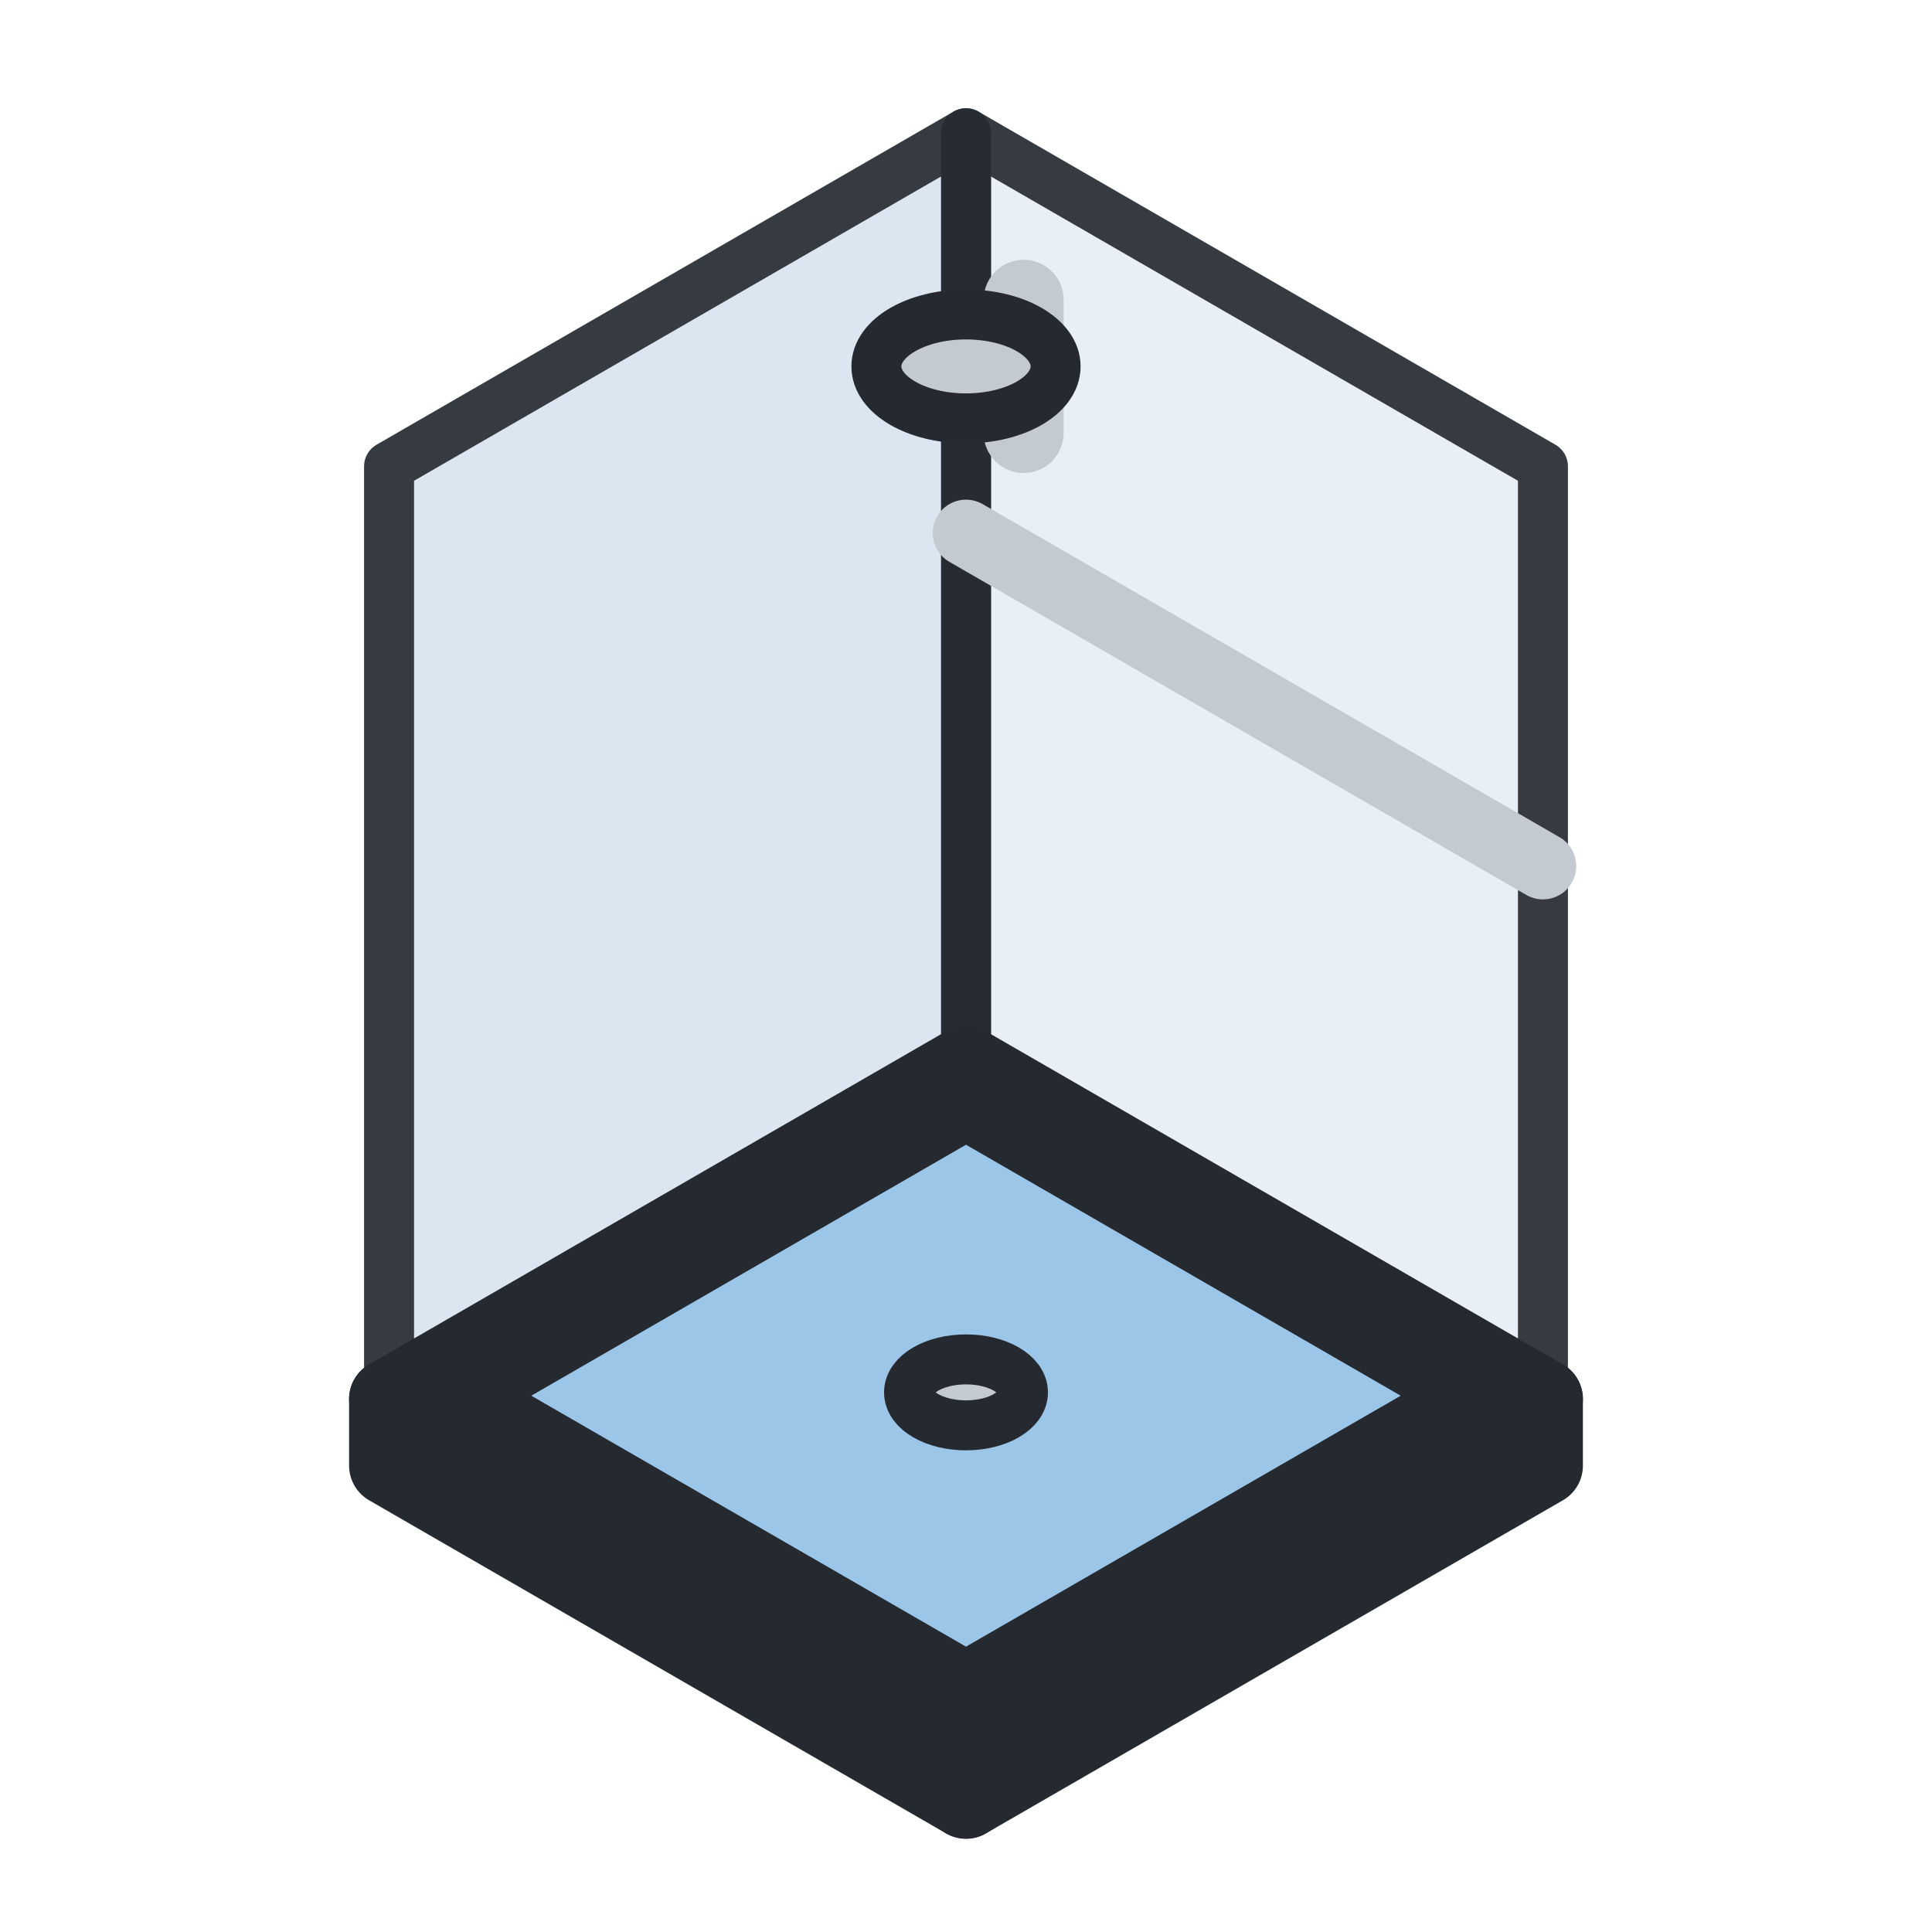
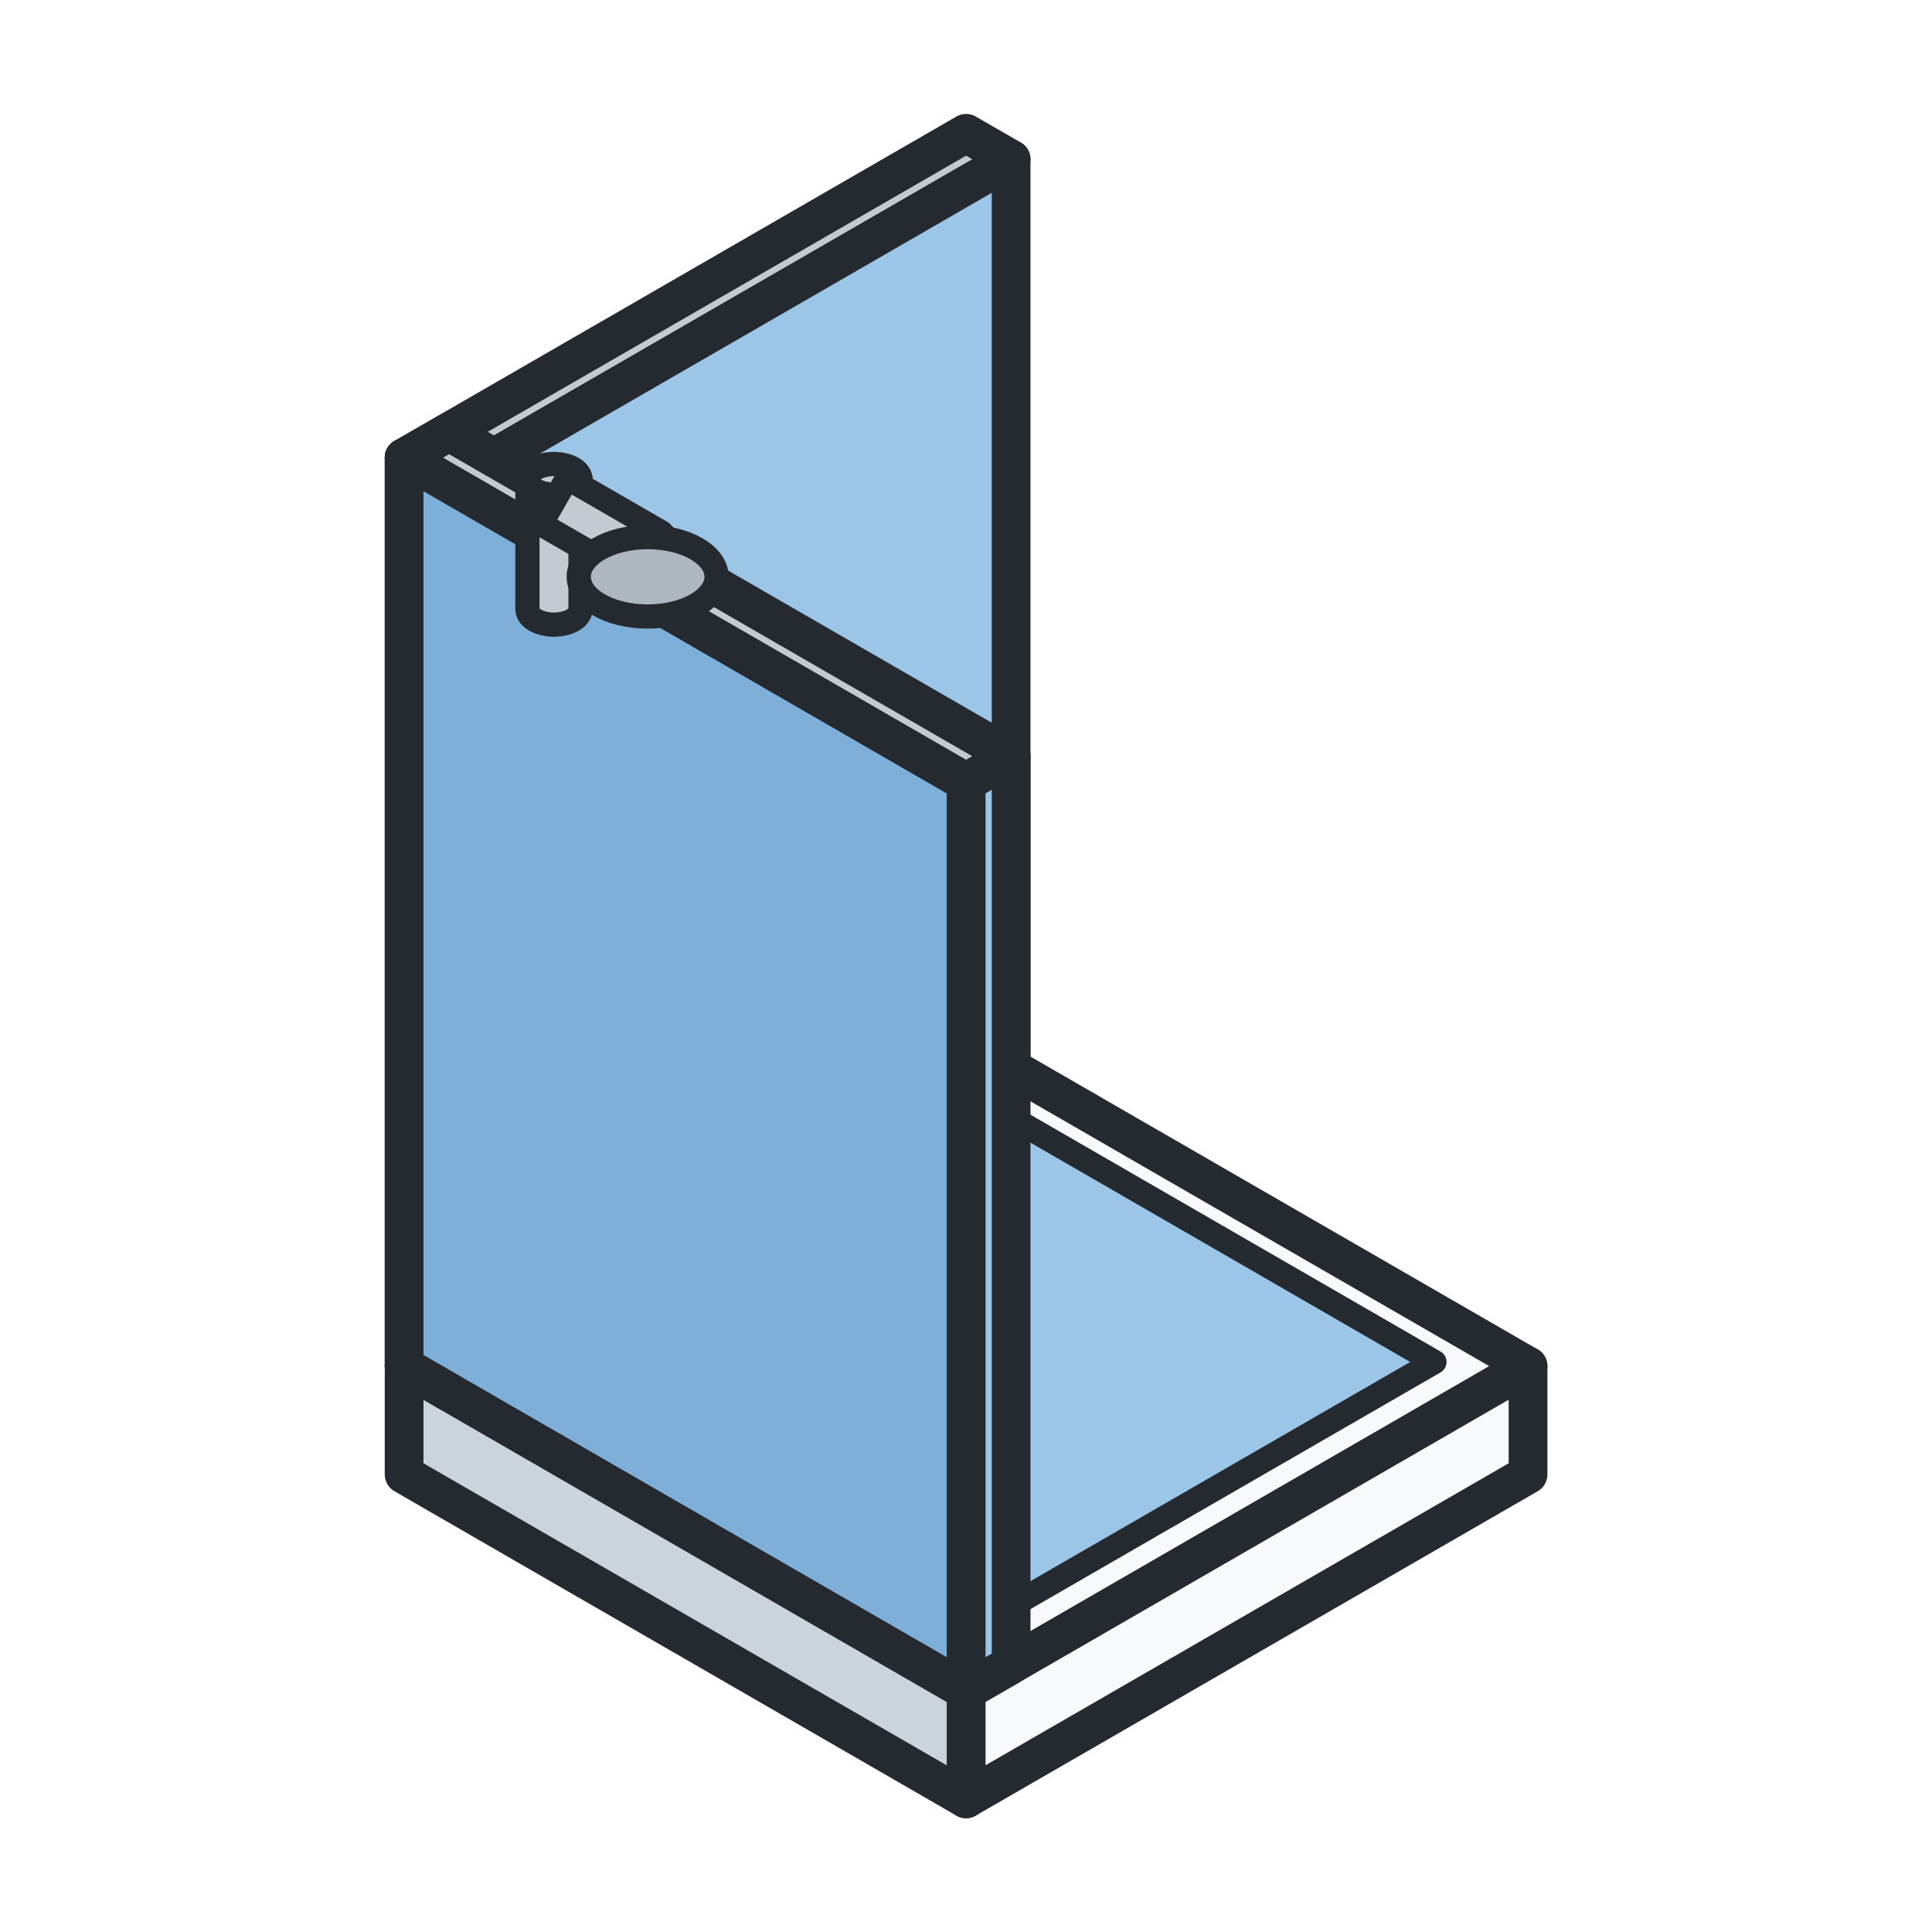
- <svg xmlns="http://www.w3.org/2000/svg" viewBox="-29.00 -34.00 58.00 58.00">
-   <ellipse cx="0.00" cy="10.00" rx="12.00" ry="6.00" fill="#0B1220" opacity="0.10" />
-   <polygon points="0.00,-2.00 17.32,8.00 17.32,-20.00 0.00,-30.00" fill="#E6EEF6" stroke="#252A31" stroke-width="1.5" stroke-linejoin="round" opacity="0.92" />
-   <polygon points="0.00,-2.00 -17.32,8.00 -17.32,-20.00 0.00,-30.00" fill="#D8E4EF" stroke="#252A31" stroke-width="1.5" stroke-linejoin="round" opacity="0.92" />
-   <line x1="0.00" y1="-18.00" x2="17.32" y2="-8.00" stroke="#C3CAD2" stroke-width="2.0" stroke-linecap="round" />
-   <line x1="1.73" y1="-25.00" x2="1.73" y2="-21.00" stroke="#C3CAD2" stroke-width="2.4" stroke-linecap="round" />
-   <ellipse cx="0.00" cy="-23.00" rx="2.69" ry="1.56" fill="#C3CAD2" stroke="#252A31" stroke-width="1.5" />
-   <polygon points="0.00,-2.00 17.32,8.00 0.00,18.00 -17.32,8.00" fill="#EEF1F5" stroke="#252A31" stroke-width="2.4" stroke-linejoin="round" />
-   <polygon points="17.32,10.00 0.00,20.00 0.00,18.00 17.32,8.00" fill="#CBD3DC" stroke="#252A31" stroke-width="2.4" stroke-linejoin="round" />
-   <polygon points="-17.32,10.00 0.00,20.00 0.00,18.00 -17.32,8.00" fill="#A9B4C0" stroke="#252A31" stroke-width="2.4" stroke-linejoin="round" />
-   <polygon points="0.00,-0.50 14.55,7.90 0.00,16.30 -14.55,7.90" fill="#9CC6E8" stroke="#252A31" stroke-width="1.5" stroke-linejoin="round" />
-   <ellipse cx="0.00" cy="7.80" rx="1.71" ry="0.99" fill="#C3CAD2" stroke="#252A31" stroke-width="1.5" />
+ <svg xmlns="http://www.w3.org/2000/svg" viewBox="3.50 0.14 119.71 119.71">
+   <ellipse cx="63.36" cy="91.50" rx="30.16" ry="9.95" fill="#0B1220" opacity="0.1" />
+   <polygon points="63.36,64.69 98.18,84.79 63.36,104.90 28.54,84.79" fill="#F7F9FB" stroke="#252A31" stroke-width="2.4" stroke-linejoin="round" />
+   <polygon points="98.18,91.50 63.36,111.60 63.36,104.90 98.18,84.79" fill="#F7F9FB" stroke="#252A31" stroke-width="2.4" stroke-linejoin="round" />
+   <polygon points="28.54,91.50 63.36,111.60 63.36,104.90 28.54,84.79" fill="#CBD3DC" stroke="#252A31" stroke-width="2.4" stroke-linejoin="round" />
+   <polygon points="63.36,67.77 92.38,84.53 63.36,101.28 34.35,84.53" fill="#9CC6E8" stroke="#252A31" stroke-width="1.5" stroke-linejoin="round" />
+   <ellipse cx="63.36" cy="84.26" rx="2.63" ry="1.52" fill="#AEB6BF" stroke="#252A31" stroke-width="1.5" />
+   <polygon points="63.36,8.40 66.15,10.01 31.33,30.11 28.54,28.50" fill="#C3CAD2" stroke="#252A31" stroke-width="2.4" stroke-linejoin="round" />
+   <polygon points="66.15,66.30 31.33,86.40 31.33,30.11 66.15,10.01" fill="#9CC6E8" stroke="#252A31" stroke-width="2.4" stroke-linejoin="round" />
+   <polygon points="28.54,84.79 31.33,86.40 31.33,30.11 28.54,28.50" fill="#7DAFD9" stroke="#252A31" stroke-width="2.4" stroke-linejoin="round" />
+   <polygon points="31.33,26.90 66.15,47.00 63.36,48.61 28.54,28.50" fill="#C3CAD2" stroke="#252A31" stroke-width="2.4" stroke-linejoin="round" />
+   <polygon points="66.15,103.29 63.36,104.90 63.36,48.61 66.15,47.00" fill="#9CC6E8" stroke="#252A31" stroke-width="2.4" stroke-linejoin="round" />
+   <polygon points="28.54,84.79 63.36,104.90 63.36,48.61 28.54,28.50" fill="#7DAFD9" stroke="#252A31" stroke-width="2.4" stroke-linejoin="round" />
+   <path d="M 36.18 29.84 L 36.18 37.89 A 1.64 0.95 0 0 0 39.47 37.89 L 39.47 29.84 A 1.64 0.95 0 0 1 36.18 29.84 Z" fill="#C3CAD2" stroke="#252A31" stroke-width="1.5" stroke-linejoin="round" />
+   <ellipse cx="37.83" cy="29.84" rx="1.64" ry="0.95" fill="#C3CAD2" stroke="#252A31" stroke-width="1.5" />
+   <polygon points="37.01,32.61 42.81,35.96 44.45,33.11 38.65,29.76" fill="#C3CAD2" stroke="#252A31" stroke-width="1.5" stroke-linejoin="round" />
+   <ellipse cx="43.63" cy="34.54" rx="1.64" ry="0.95" fill="#AEB6BF" stroke="#252A31" stroke-width="1.5" transform="rotate(120 43.63 34.54)" />
+   <ellipse cx="43.63" cy="35.88" rx="4.27" ry="2.46" fill="#AEB6BF" stroke="#252A31" stroke-width="1.5" />
</svg>
